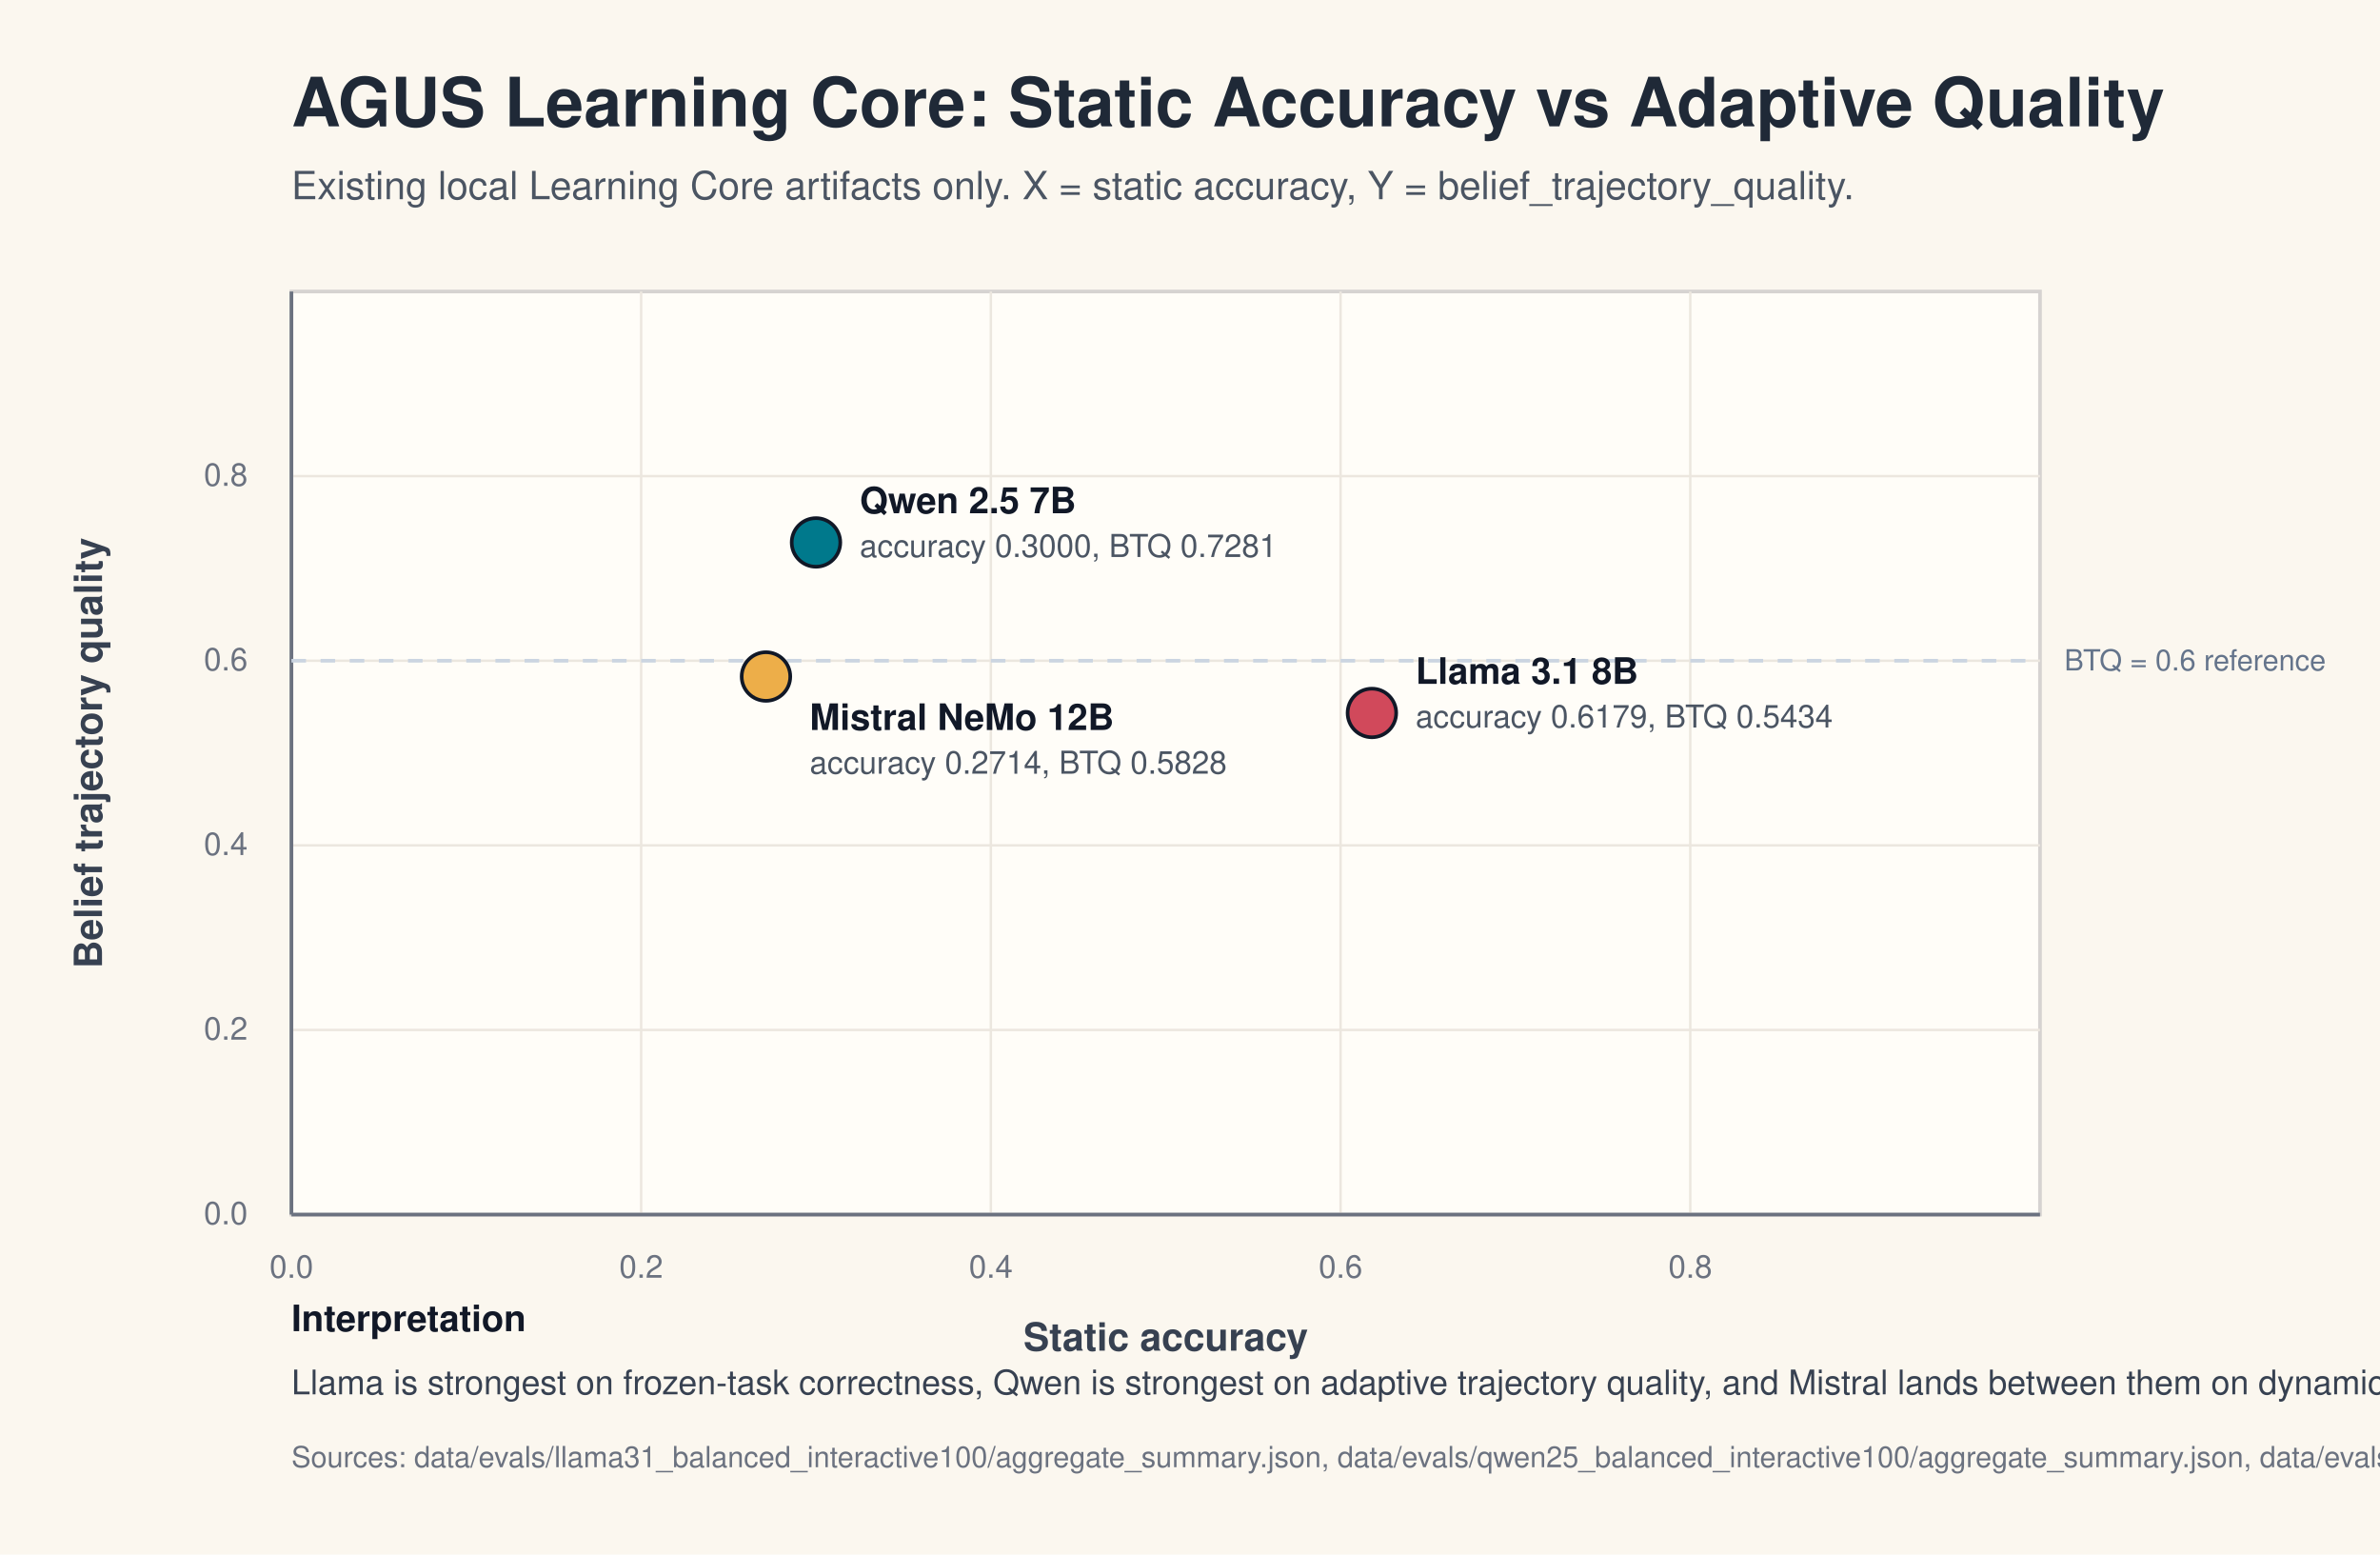
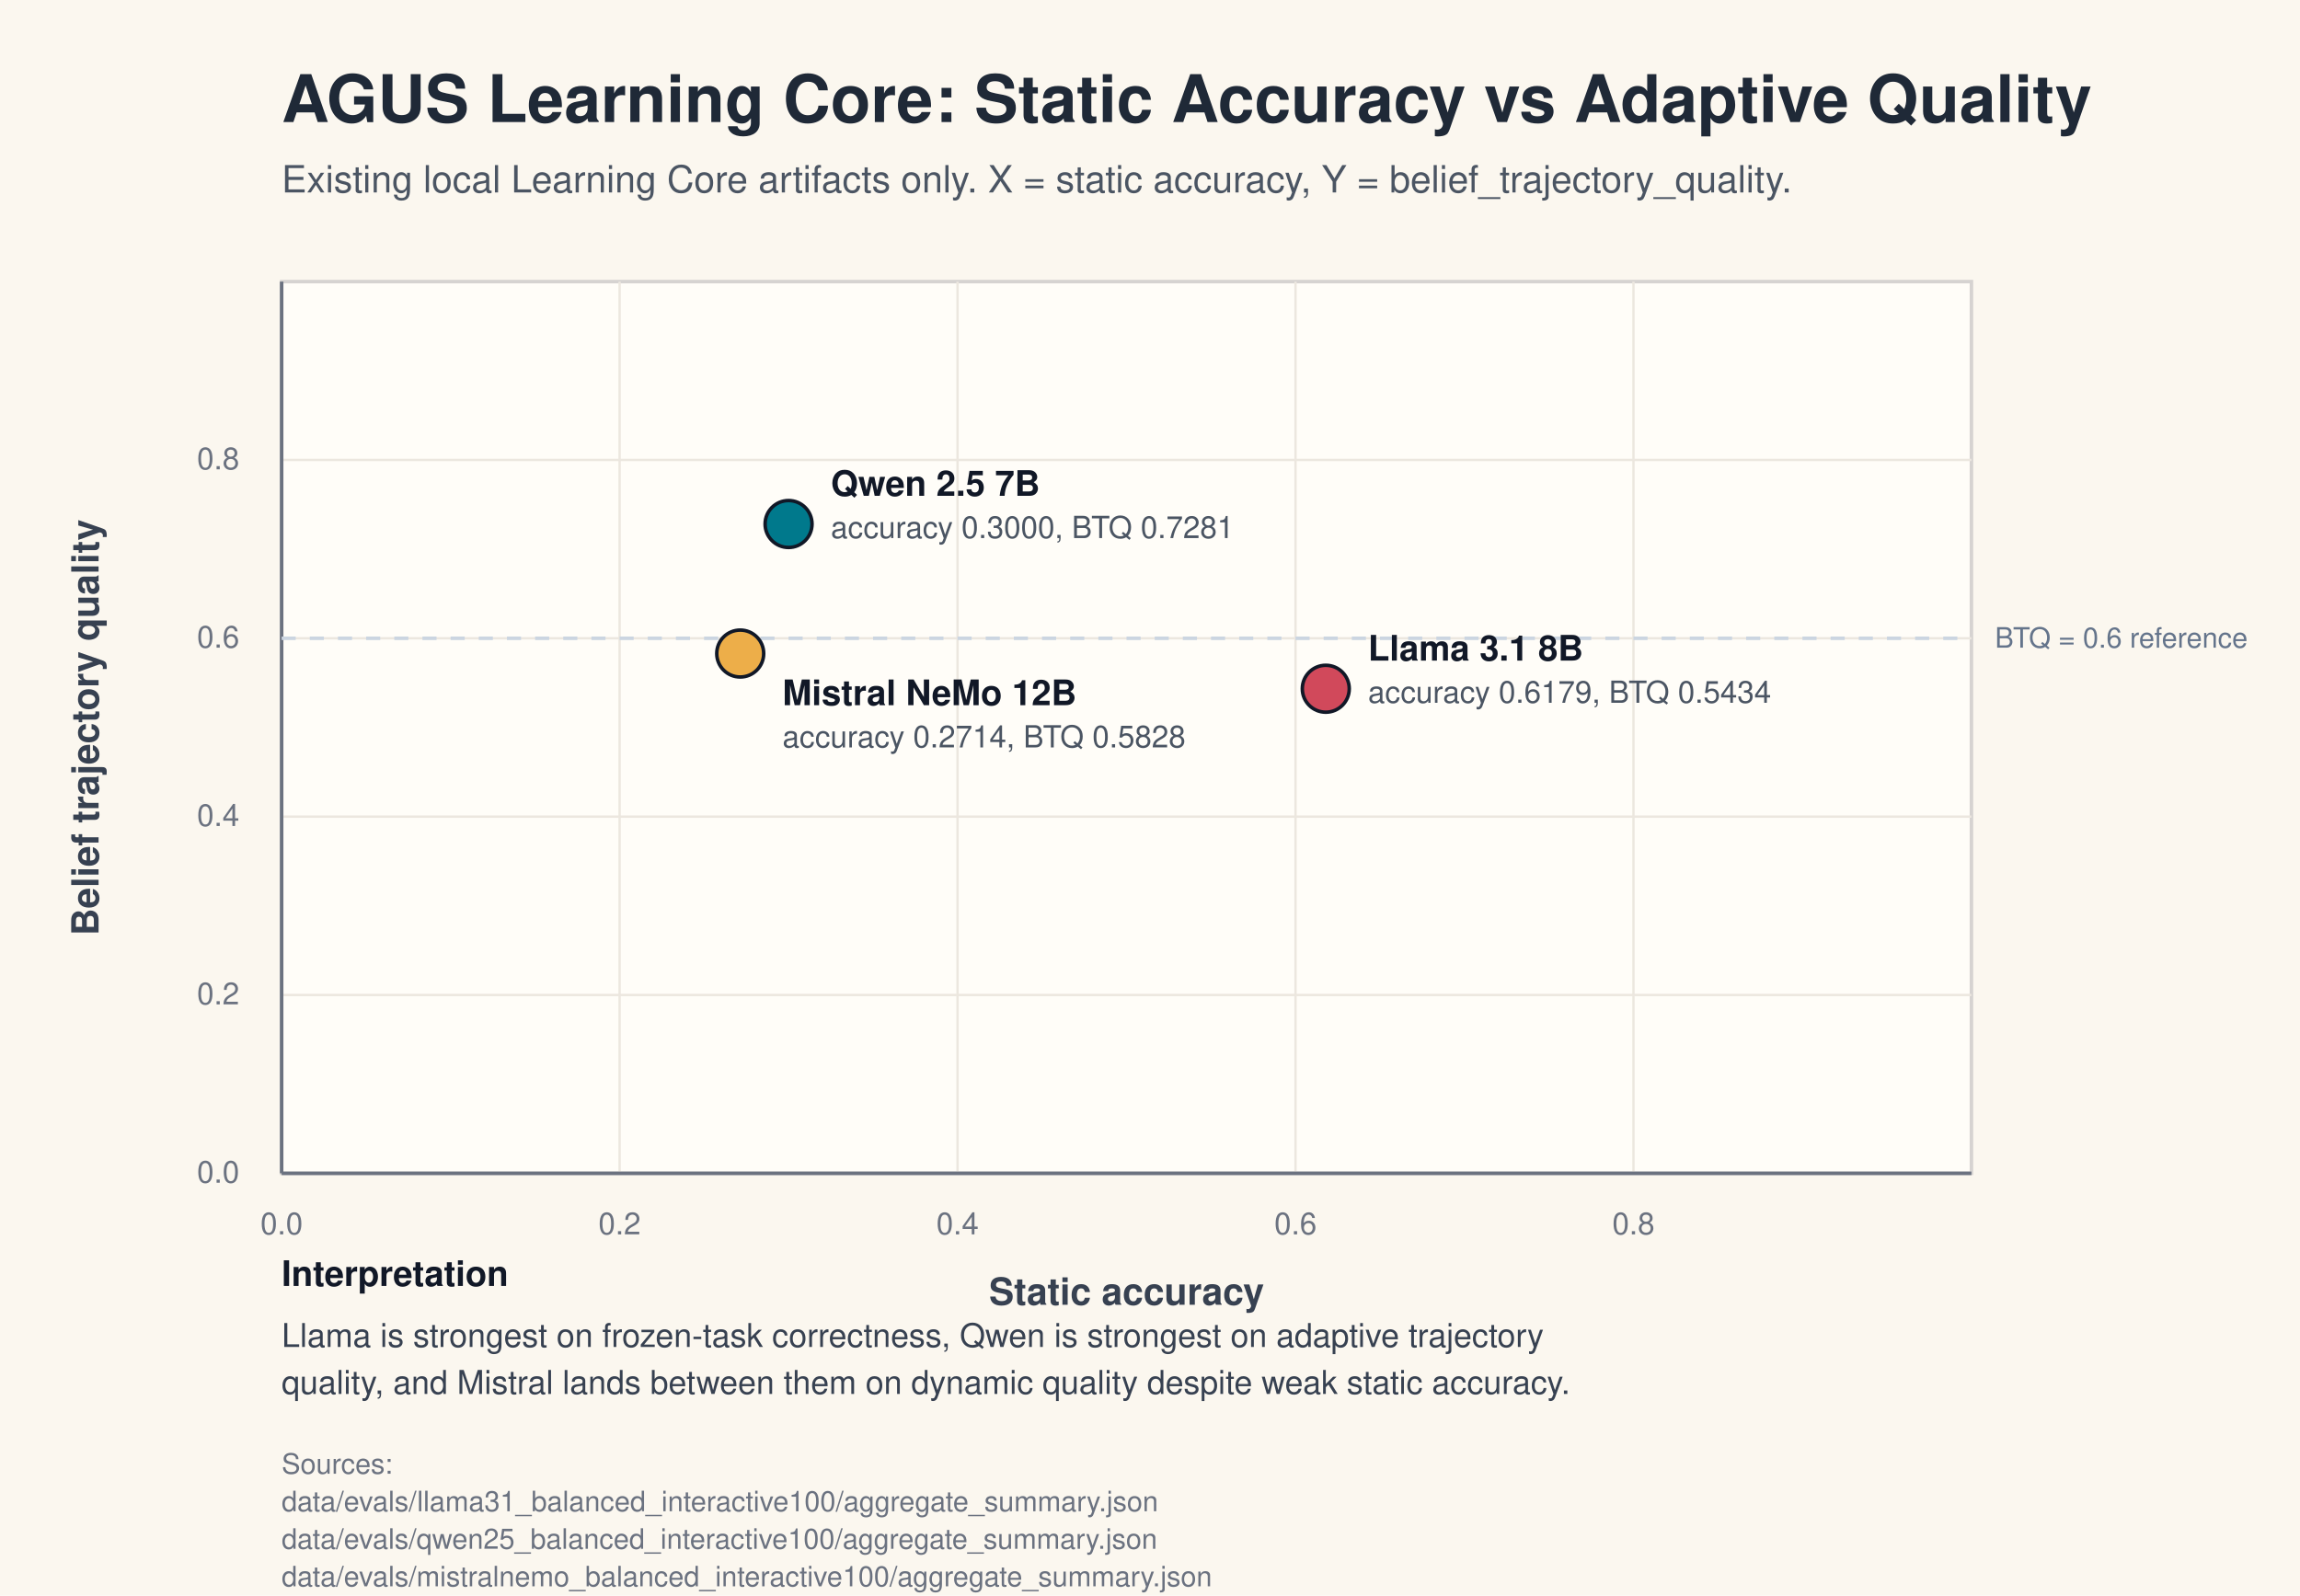
- <svg xmlns="http://www.w3.org/2000/svg" width="980" height="640" viewBox="0 0 980 640">
+ <svg xmlns="http://www.w3.org/2000/svg" width="980" height="680" viewBox="0 0 980 680">
  <rect width="100%" height="100%" fill="#fbf7ef" />
  <text x="120" y="52" font-family="Helvetica, Arial, sans-serif" font-size="28" font-weight="700" fill="#1f2937">AGUS Learning Core: Static Accuracy vs Adaptive Quality</text>
  <text x="120" y="82" font-family="Helvetica, Arial, sans-serif" font-size="16" fill="#4b5563">Existing local Learning Core artifacts only. X = static accuracy, Y = belief_trajectory_quality.</text>
  <rect x="120" y="120" width="720" height="380" fill="#fffdf8" stroke="#d6d3d1" stroke-width="1.5" />
  <line x1="120.0" y1="120" x2="120.0" y2="500" stroke="#ece7df" stroke-width="1" />
  <text x="120.0" y="526" text-anchor="middle" font-family="Helvetica, Arial, sans-serif" font-size="13" fill="#6b7280">0.0</text>
  <line x1="264.0" y1="120" x2="264.0" y2="500" stroke="#ece7df" stroke-width="1" />
  <text x="264.0" y="526" text-anchor="middle" font-family="Helvetica, Arial, sans-serif" font-size="13" fill="#6b7280">0.2</text>
  <line x1="408.0" y1="120" x2="408.0" y2="500" stroke="#ece7df" stroke-width="1" />
  <text x="408.0" y="526" text-anchor="middle" font-family="Helvetica, Arial, sans-serif" font-size="13" fill="#6b7280">0.4</text>
  <line x1="552.0" y1="120" x2="552.0" y2="500" stroke="#ece7df" stroke-width="1" />
  <text x="552.0" y="526" text-anchor="middle" font-family="Helvetica, Arial, sans-serif" font-size="13" fill="#6b7280">0.6</text>
  <line x1="696.0" y1="120" x2="696.0" y2="500" stroke="#ece7df" stroke-width="1" />
  <text x="696.0" y="526" text-anchor="middle" font-family="Helvetica, Arial, sans-serif" font-size="13" fill="#6b7280">0.8</text>
  <line x1="120" y1="500.0" x2="840" y2="500.0" stroke="#ece7df" stroke-width="1" />
  <text x="102" y="504.0" text-anchor="end" font-family="Helvetica, Arial, sans-serif" font-size="13" fill="#6b7280">0.0</text>
  <line x1="120" y1="424.0" x2="840" y2="424.0" stroke="#ece7df" stroke-width="1" />
  <text x="102" y="428.0" text-anchor="end" font-family="Helvetica, Arial, sans-serif" font-size="13" fill="#6b7280">0.2</text>
  <line x1="120" y1="348.0" x2="840" y2="348.0" stroke="#ece7df" stroke-width="1" />
  <text x="102" y="352.0" text-anchor="end" font-family="Helvetica, Arial, sans-serif" font-size="13" fill="#6b7280">0.4</text>
  <line x1="120" y1="272.0" x2="840" y2="272.0" stroke="#ece7df" stroke-width="1" />
  <text x="102" y="276.0" text-anchor="end" font-family="Helvetica, Arial, sans-serif" font-size="13" fill="#6b7280">0.6</text>
  <line x1="120" y1="196.0" x2="840" y2="196.0" stroke="#ece7df" stroke-width="1" />
  <text x="102" y="200.0" text-anchor="end" font-family="Helvetica, Arial, sans-serif" font-size="13" fill="#6b7280">0.8</text>
  <line x1="120" y1="500" x2="840" y2="500" stroke="#6b7280" stroke-width="1.5" />
  <line x1="120" y1="120" x2="120" y2="500" stroke="#6b7280" stroke-width="1.5" />
  <text x="480.0" y="556" text-anchor="middle" font-family="Helvetica, Arial, sans-serif" font-size="16" font-weight="600" fill="#374151">Static accuracy</text>
  <text x="42" y="310.0" transform="rotate(-90 42 310.0)" text-anchor="middle" font-family="Helvetica, Arial, sans-serif" font-size="16" font-weight="600" fill="#374151">Belief trajectory quality</text>
  <line x1="120" y1="272.0" x2="840" y2="272.0" stroke="#cbd5e1" stroke-dasharray="6,6" stroke-width="1.5" />
  <text x="850" y="276.0" font-family="Helvetica, Arial, sans-serif" font-size="12" fill="#64748b">BTQ = 0.6 reference</text>
  <circle cx="564.9" cy="293.5" r="10" fill="#d1495b" stroke="#111827" stroke-width="1.5" />
  <text x="582.9" y="281.5" font-family="Helvetica, Arial, sans-serif" font-size="15" font-weight="700" fill="#111827">Llama 3.1 8B</text>
  <text x="582.9" y="299.5" font-family="Helvetica, Arial, sans-serif" font-size="13" fill="#4b5563">accuracy 0.6179, BTQ 0.5434</text>
  <circle cx="336.0" cy="223.3" r="10" fill="#00798c" stroke="#111827" stroke-width="1.5" />
  <text x="354.0" y="211.3" font-family="Helvetica, Arial, sans-serif" font-size="15" font-weight="700" fill="#111827">Qwen 2.5 7B</text>
  <text x="354.0" y="229.3" font-family="Helvetica, Arial, sans-serif" font-size="13" fill="#4b5563">accuracy 0.3000, BTQ 0.7281</text>
  <circle cx="315.4" cy="278.5" r="10" fill="#edae49" stroke="#111827" stroke-width="1.5" />
  <text x="333.4" y="300.5" font-family="Helvetica, Arial, sans-serif" font-size="15" font-weight="700" fill="#111827">Mistral NeMo 12B</text>
  <text x="333.4" y="318.5" font-family="Helvetica, Arial, sans-serif" font-size="13" fill="#4b5563">accuracy 0.2714, BTQ 0.5828</text>
-   <text x="120" y="548" font-family="Helvetica, Arial, sans-serif" font-size="15" font-weight="700" fill="#111827">Interpretation</text>
-   <text x="120" y="574" font-family="Helvetica, Arial, sans-serif" font-size="14" fill="#374151">Llama is strongest on frozen-task correctness, Qwen is strongest on adaptive trajectory quality, and Mistral lands between them on dynamic quality despite weak static accuracy.</text>
-   <text x="120" y="604" font-family="Helvetica, Arial, sans-serif" font-size="12" fill="#6b7280">Sources: data/evals/llama31_balanced_interactive100/aggregate_summary.json, data/evals/qwen25_balanced_interactive100/aggregate_summary.json, data/evals/mistralnemo_balanced_interactive100/aggregate_summary.json</text>
+   <text x="120" y="548" font-family="Helvetica, Arial, sans-serif" font-size="15" font-weight="700" fill="#111827">
+     <tspan x="120" dy="0">Interpretation</tspan>
+   </text>
+   <text x="120" y="574" font-family="Helvetica, Arial, sans-serif" font-size="14" fill="#374151">
+     <tspan x="120" dy="0">Llama is strongest on frozen-task correctness, Qwen is strongest on adaptive trajectory</tspan>
+     <tspan x="120" dy="20">quality, and Mistral lands between them on dynamic quality despite weak static accuracy.</tspan>
+   </text>
+   <text x="120" y="628" font-family="Helvetica, Arial, sans-serif" font-size="12" fill="#6b7280">
+     <tspan x="120" dy="0">Sources:</tspan>
+     <tspan x="120" dy="16">data/evals/llama31_balanced_interactive100/aggregate_summary.json</tspan>
+     <tspan x="120" dy="16">data/evals/qwen25_balanced_interactive100/aggregate_summary.json</tspan>
+     <tspan x="120" dy="16">data/evals/mistralnemo_balanced_interactive100/aggregate_summary.json</tspan>
+   </text>
</svg>
